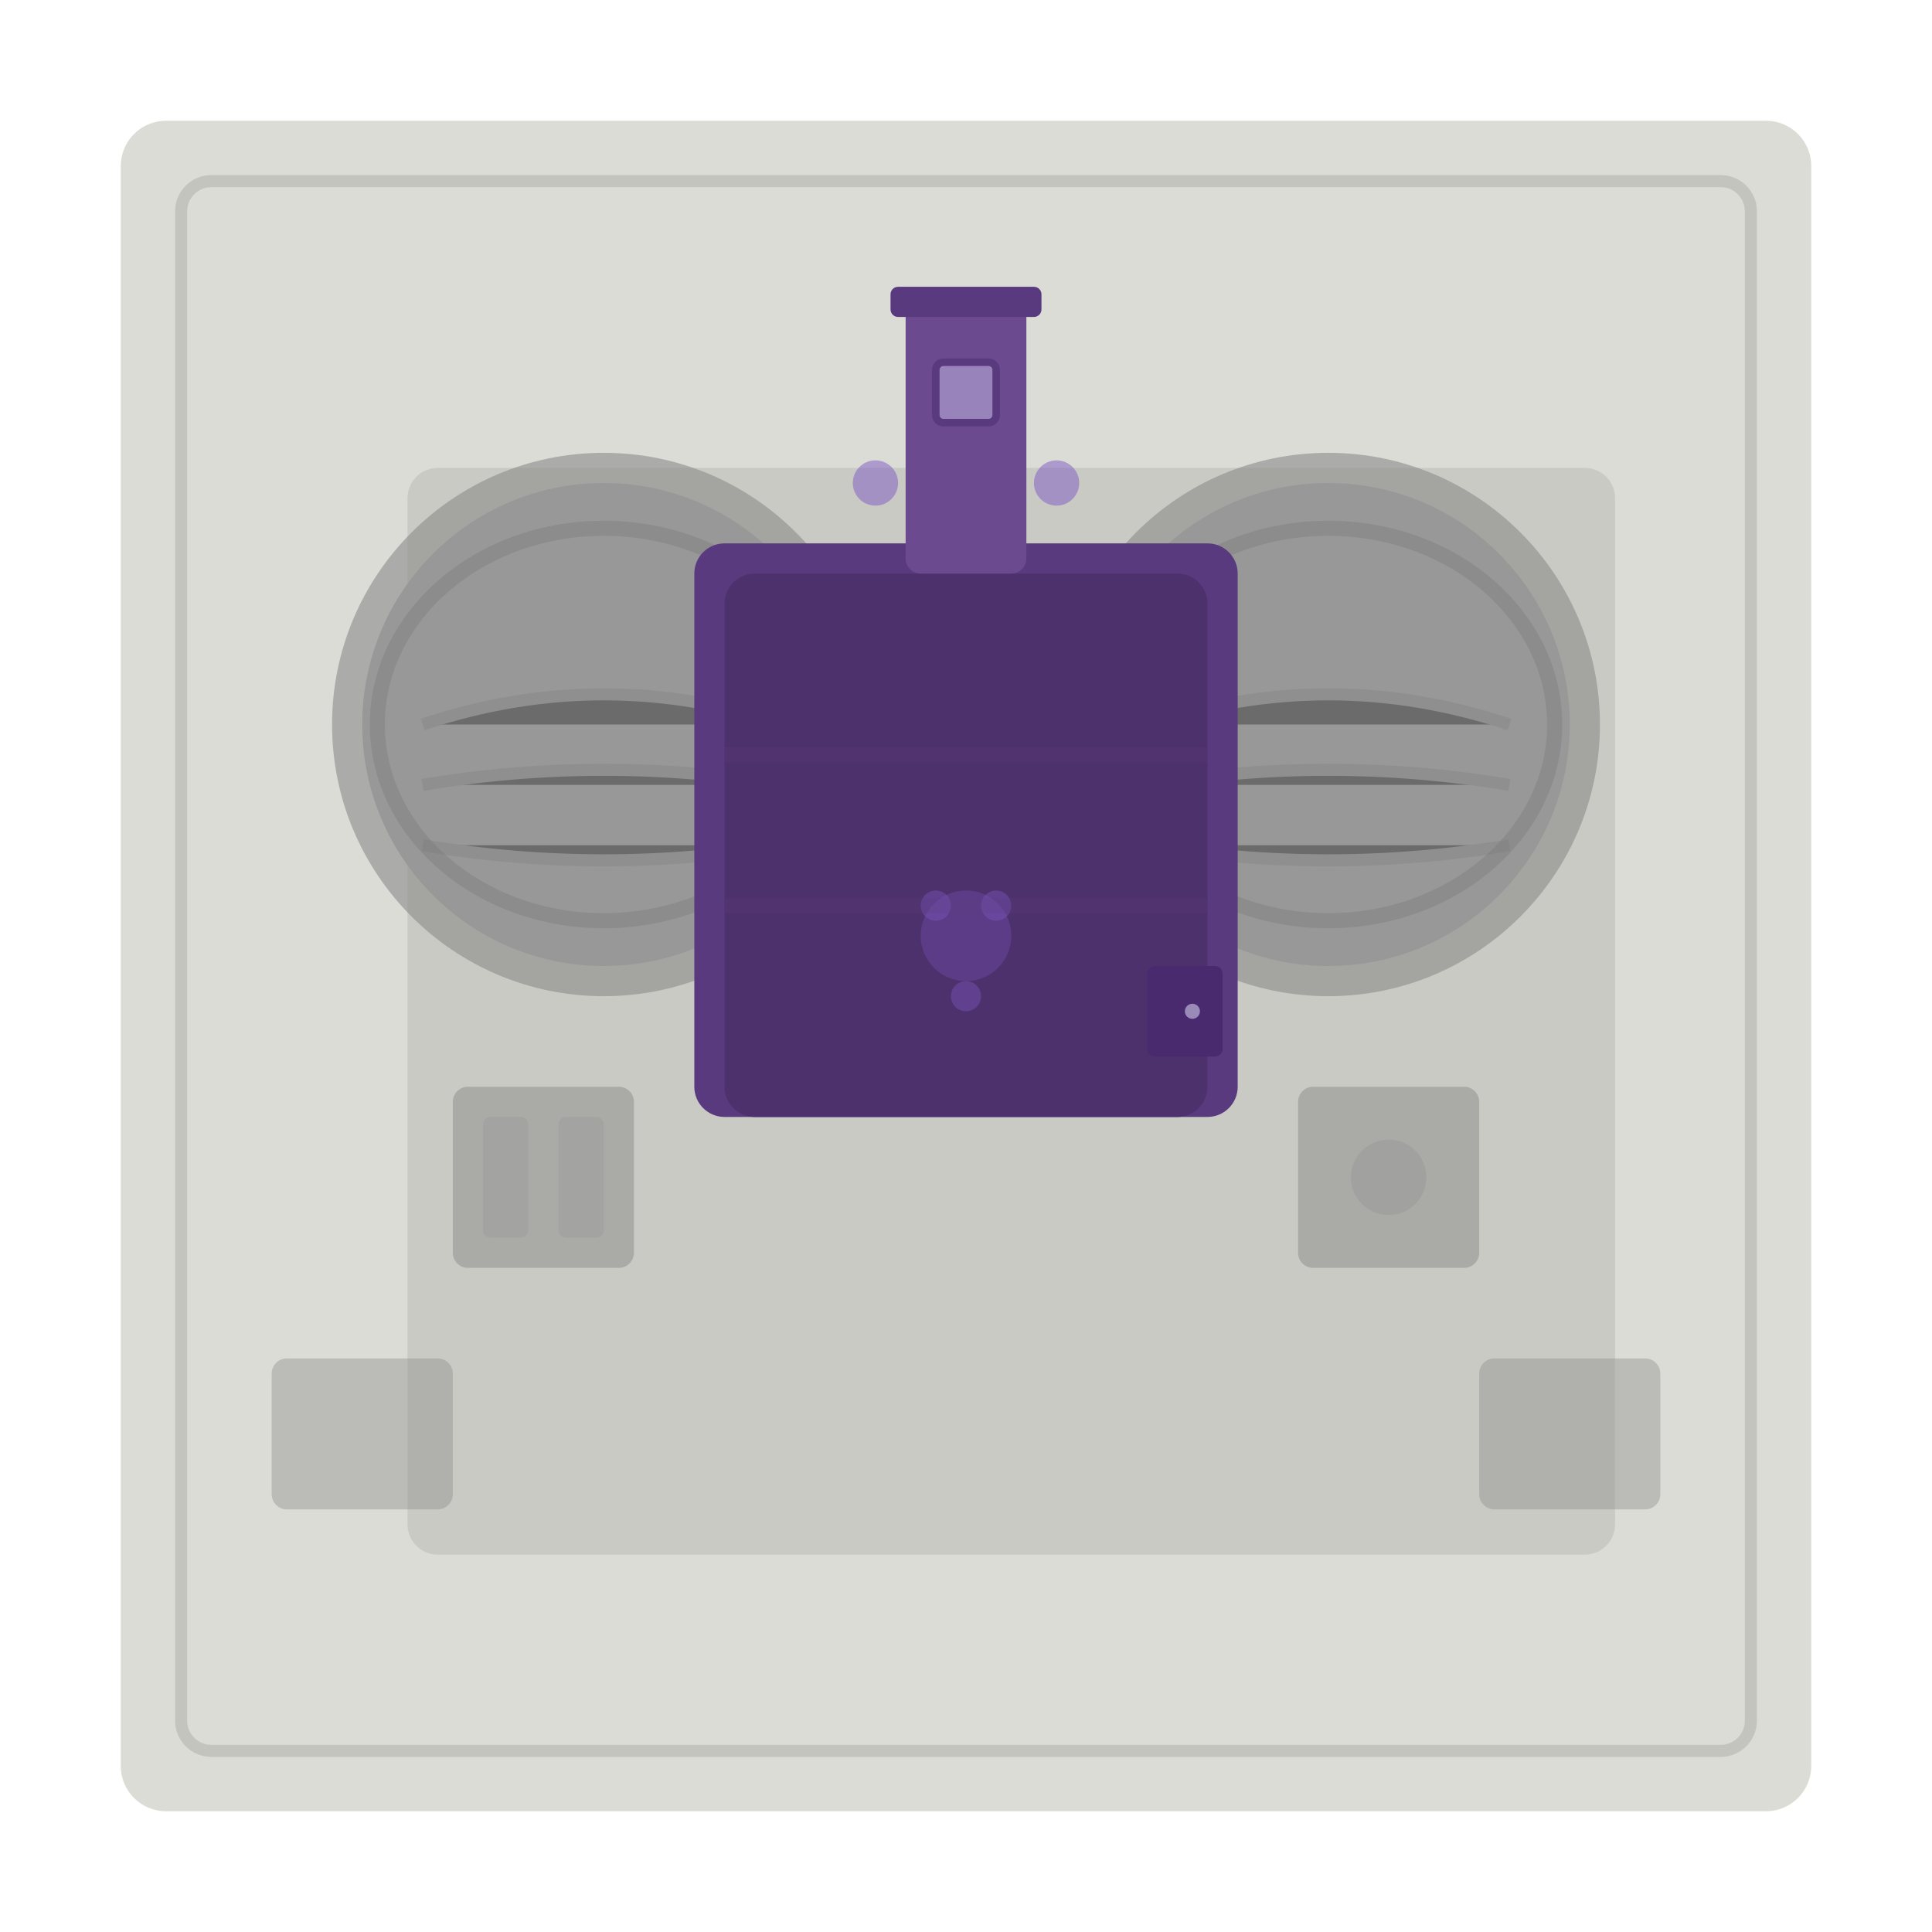
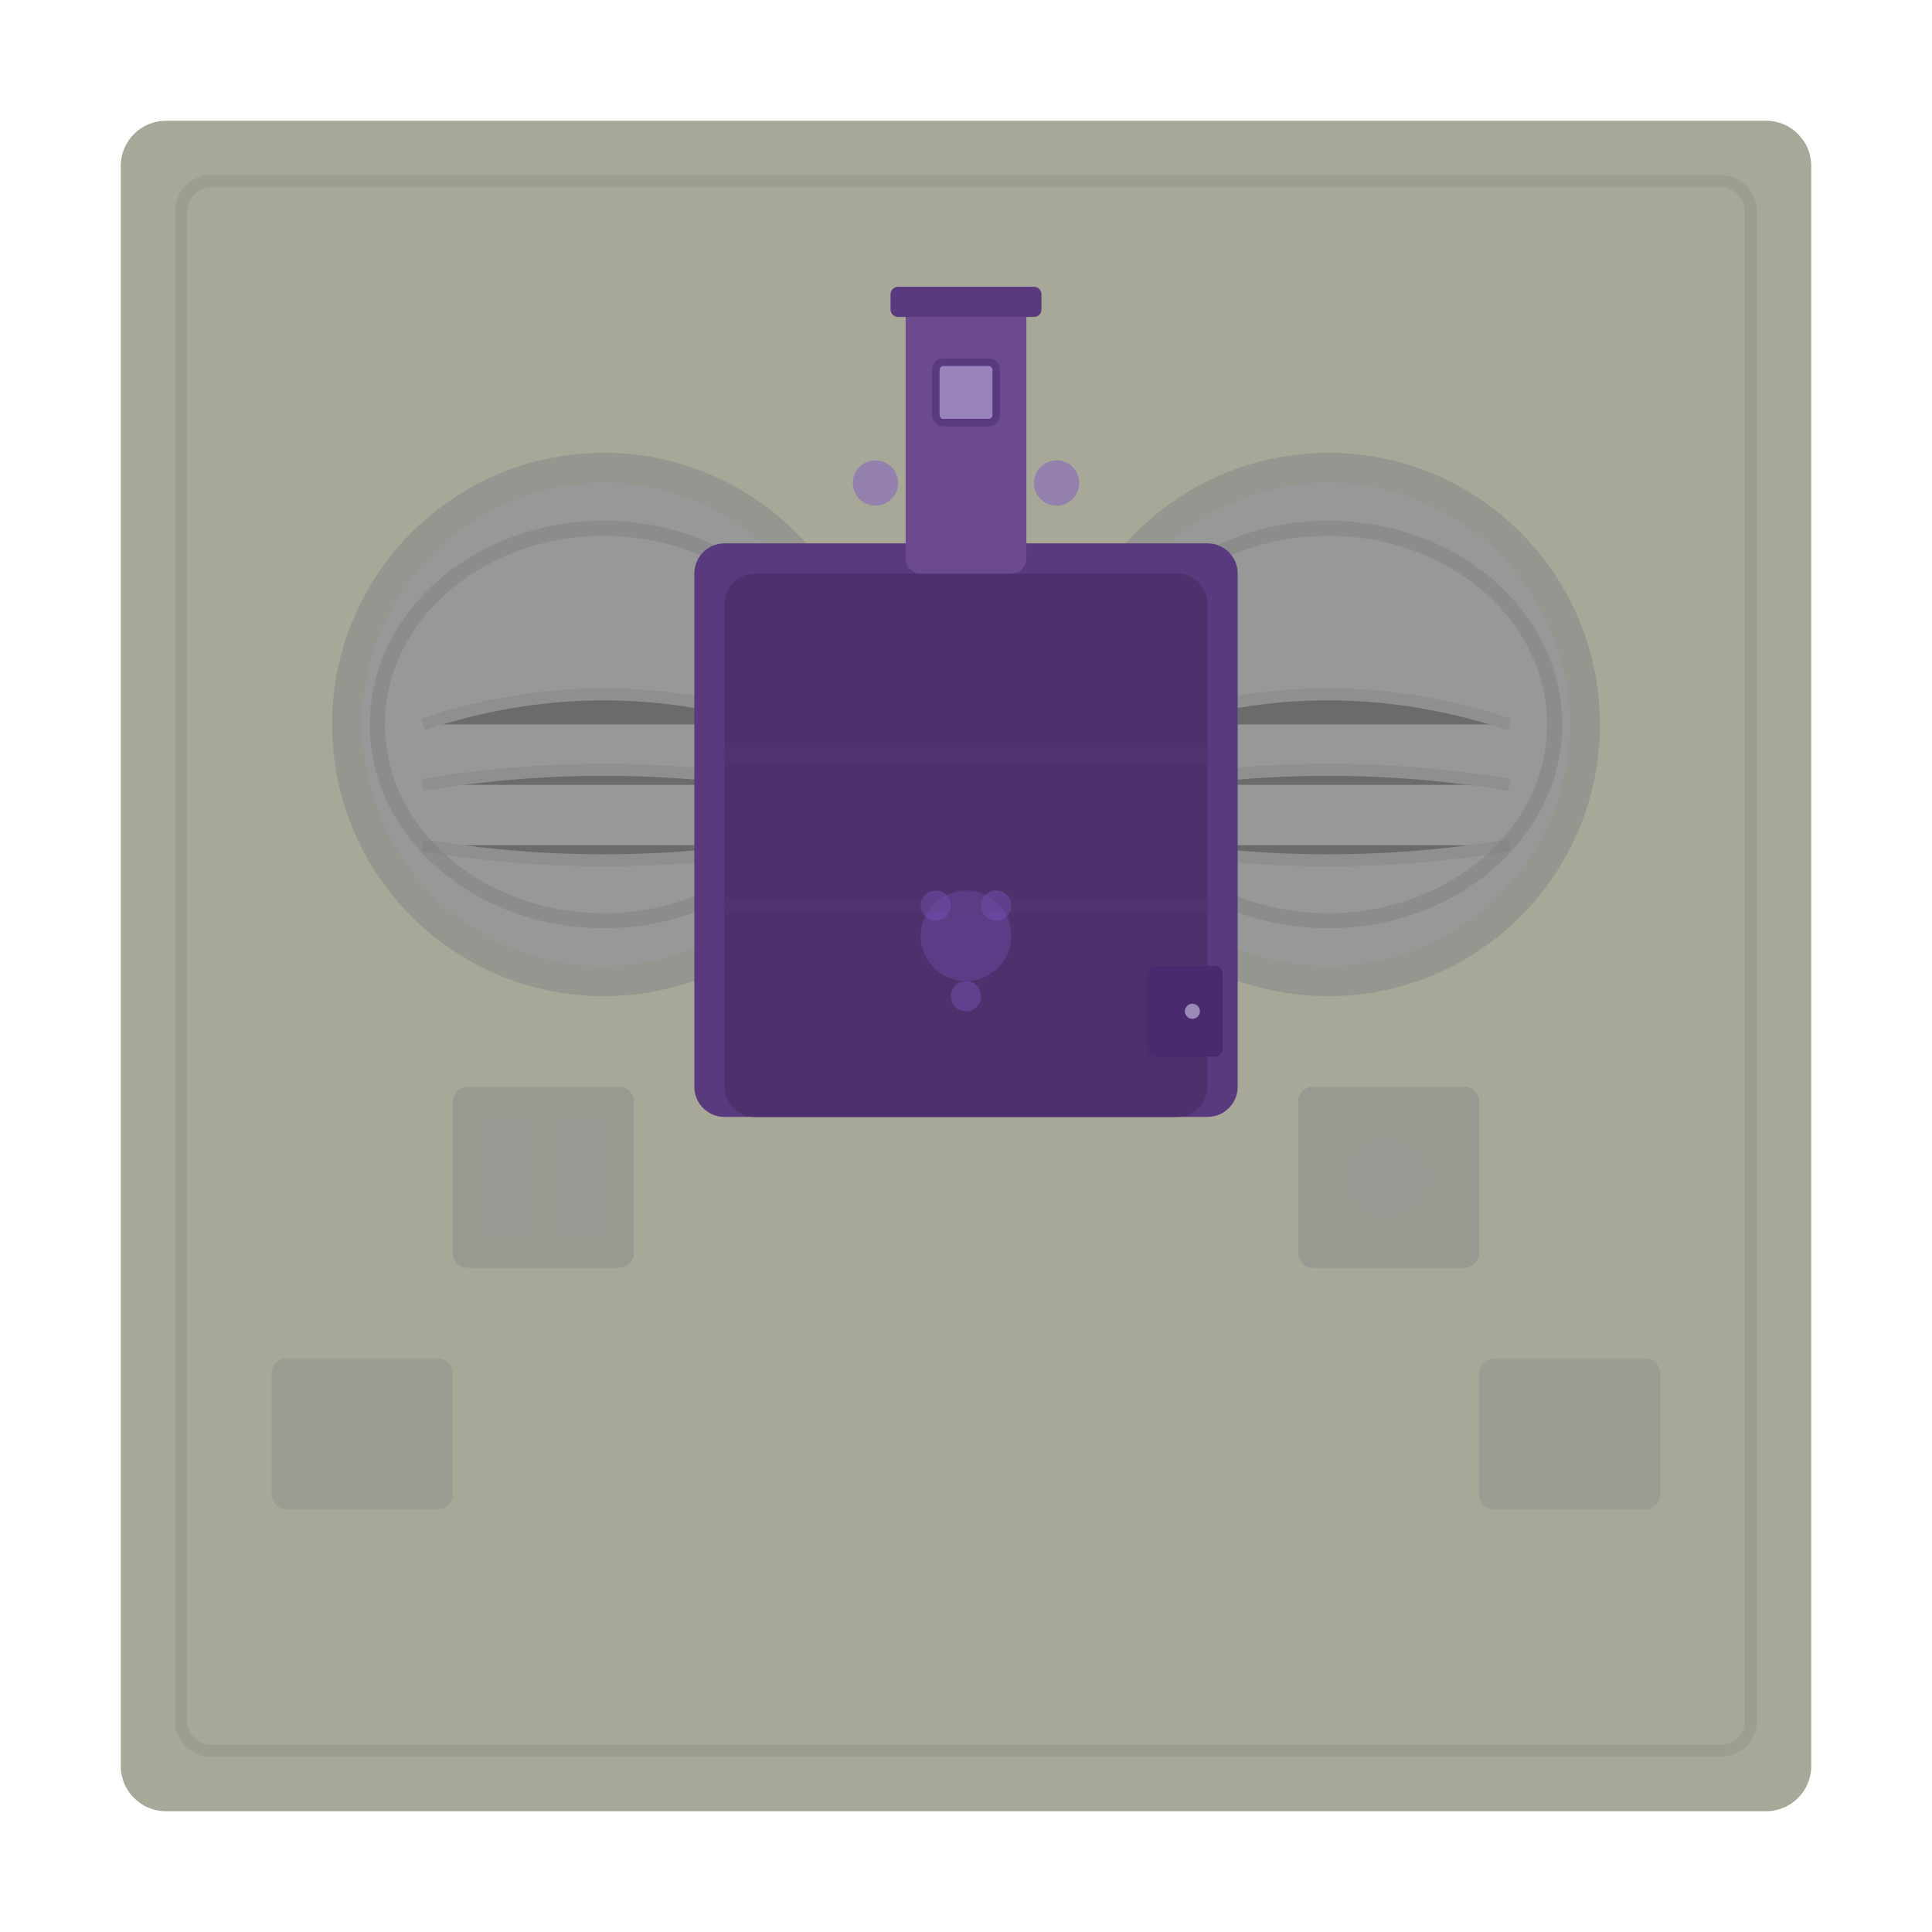
<svg xmlns="http://www.w3.org/2000/svg" viewBox="0 0 128 128">
  <rect x="24" y="28" width="80" height="72" rx="2" fill="#000000" opacity="0.12" transform="translate(3, 3)" />
-   <rect x="8" y="8" width="112" height="112" rx="3" fill="#a8a898" opacity="0.4" />
+   <rect x="8" y="8" width="112" height="112" rx="3" fill="#a8a898" />
  <circle cx="40" cy="48" r="18" fill="#8a8a8a" opacity="0.6" />
  <circle cx="40" cy="48" r="16" fill="#989898" />
  <ellipse cx="40" cy="48" rx="15" ry="13" fill="none" stroke="#7a7a7a" stroke-width="1" opacity="0.4" />
  <g stroke="#7a7a7a" stroke-width="0.8" opacity="0.3">
    <path d="M28 48 Q40 44 52 48" />
    <path d="M28 52 Q40 50 52 52" />
    <path d="M28 56 Q40 58 52 56" />
  </g>
  <circle cx="88" cy="48" r="18" fill="#8a8a8a" opacity="0.6" />
  <circle cx="88" cy="48" r="16" fill="#989898" />
  <ellipse cx="88" cy="48" rx="15" ry="13" fill="none" stroke="#7a7a7a" stroke-width="1" opacity="0.4" />
  <g stroke="#7a7a7a" stroke-width="0.8" opacity="0.3">
    <path d="M76 48 Q88 44 100 48" />
    <path d="M76 52 Q88 50 100 52" />
    <path d="M76 56 Q88 58 100 56" />
  </g>
  <rect x="48" y="38" width="32" height="36" rx="2" fill="#6b4a8f" />
  <rect x="48" y="38" width="32" height="36" rx="2" fill="#7e57c2" opacity="0.7" />
  <rect x="46" y="36" width="36" height="38" rx="2" fill="#5a3a7f" />
  <rect x="48" y="38" width="32" height="36" rx="2" fill="#000000" opacity="0.15" />
  <rect x="60" y="20" width="8" height="18" rx="1" fill="#6b4a8f" />
  <rect x="59" y="19" width="10" height="2" rx="0.5" fill="#5a3a7f" />
  <rect x="62" y="24" width="4" height="4" rx="0.5" fill="#b8a8d8" opacity="0.6" />
  <rect x="62" y="24" width="4" height="4" rx="0.5" fill="none" stroke="#5a3a7f" stroke-width="0.5" />
  <circle cx="64" cy="62" r="3" fill="#7e57c2" opacity="0.3" />
  <circle cx="62" cy="60" r="1" fill="#7e57c2" opacity="0.4" />
  <circle cx="66" cy="60" r="1" fill="#7e57c2" opacity="0.4" />
  <circle cx="64" cy="66" r="1" fill="#7e57c2" opacity="0.4" />
  <rect x="30" y="72" width="12" height="12" rx="1" fill="#8a8a8a" opacity="0.5" />
  <rect x="32" y="74" width="3" height="8" rx="0.5" fill="#989898" opacity="0.4" />
  <rect x="37" y="74" width="3" height="8" rx="0.5" fill="#989898" opacity="0.4" />
  <rect x="86" y="72" width="12" height="12" rx="1" fill="#8a8a8a" opacity="0.5" />
  <circle cx="92" cy="78" r="2.5" fill="#989898" opacity="0.5" />
  <line x1="48" y1="50" x2="80" y2="50" stroke="#5a3a7f" stroke-width="1" opacity="0.2" />
  <line x1="48" y1="60" x2="80" y2="60" stroke="#5a3a7f" stroke-width="1" opacity="0.2" />
  <rect x="76" y="64" width="5" height="6" rx="0.5" fill="#4a2a6f" />
  <circle cx="79" cy="67" r="0.5" fill="#9a8ab8" />
  <g stroke="#7a7a7a" stroke-width="0.8" opacity="0.25" fill="none">
    <rect x="12" y="12" width="104" height="104" rx="2" />
  </g>
  <rect x="18" y="90" width="12" height="10" rx="1" fill="#8a8a8a" opacity="0.4" />
  <rect x="98" y="90" width="12" height="10" rx="1" fill="#8a8a8a" opacity="0.4" />
  <circle cx="70" cy="32" r="1.5" fill="#7e57c2" opacity="0.5" />
  <circle cx="58" cy="32" r="1.5" fill="#7e57c2" opacity="0.5" />
</svg>
